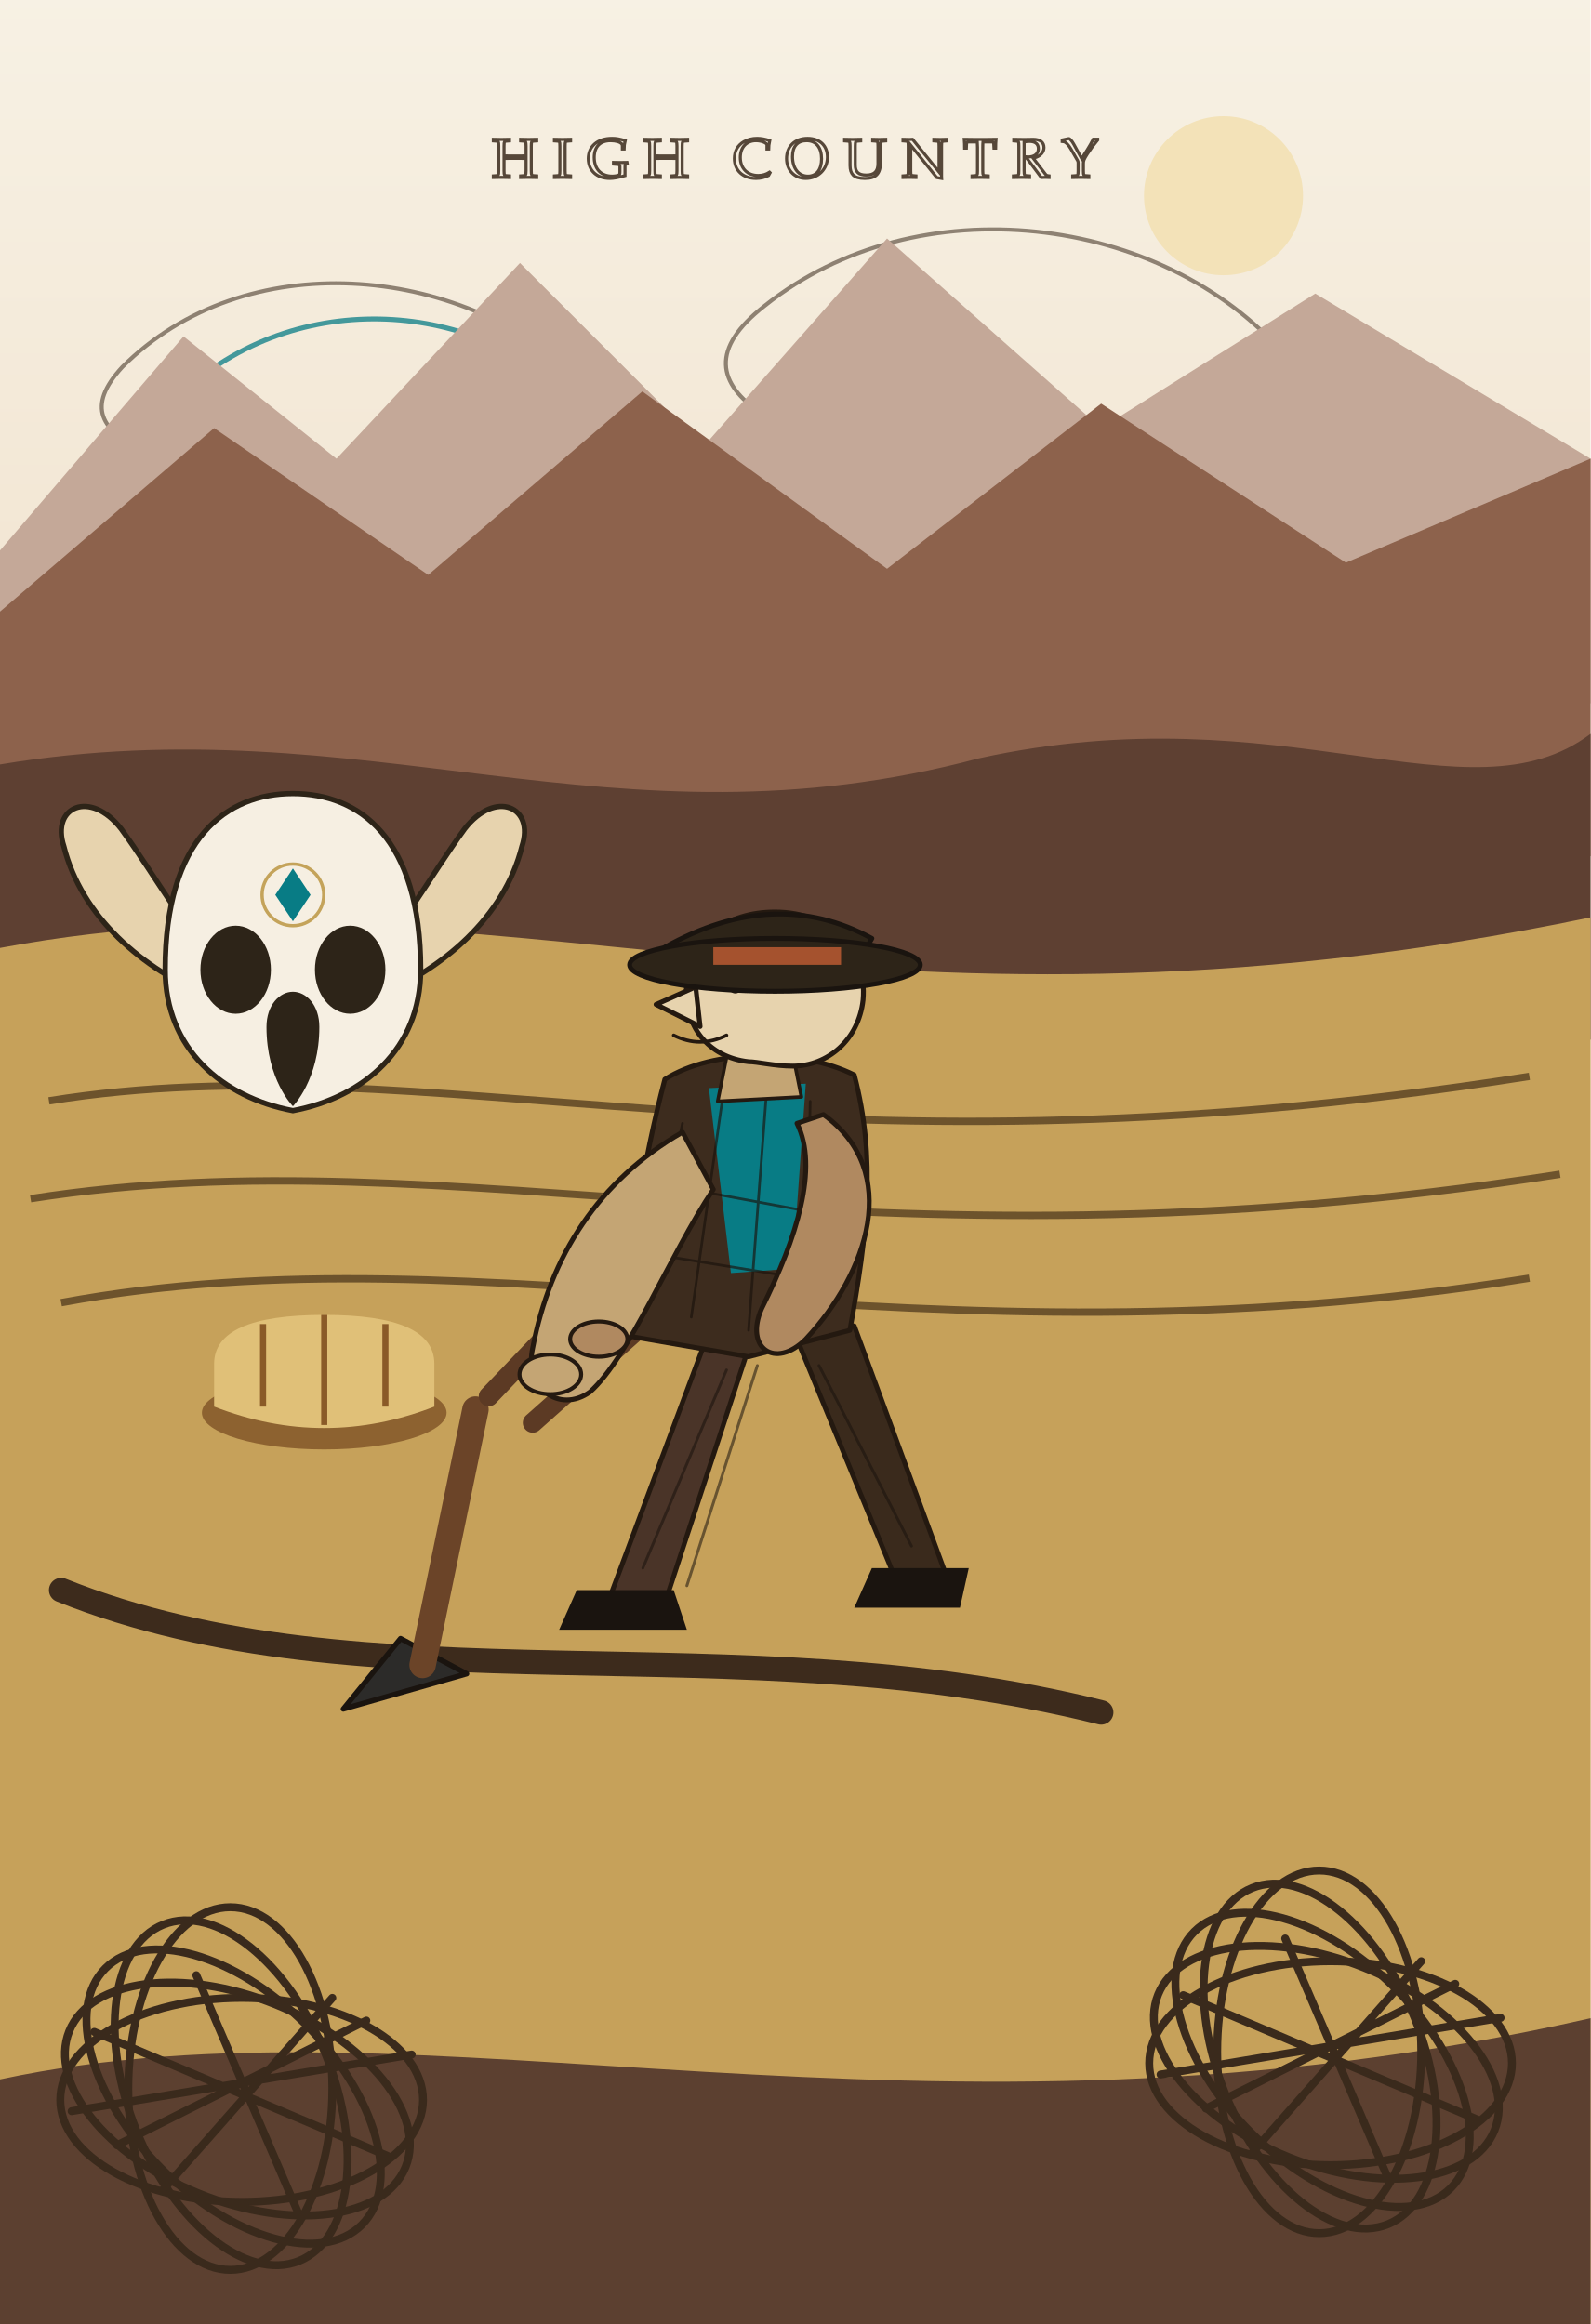
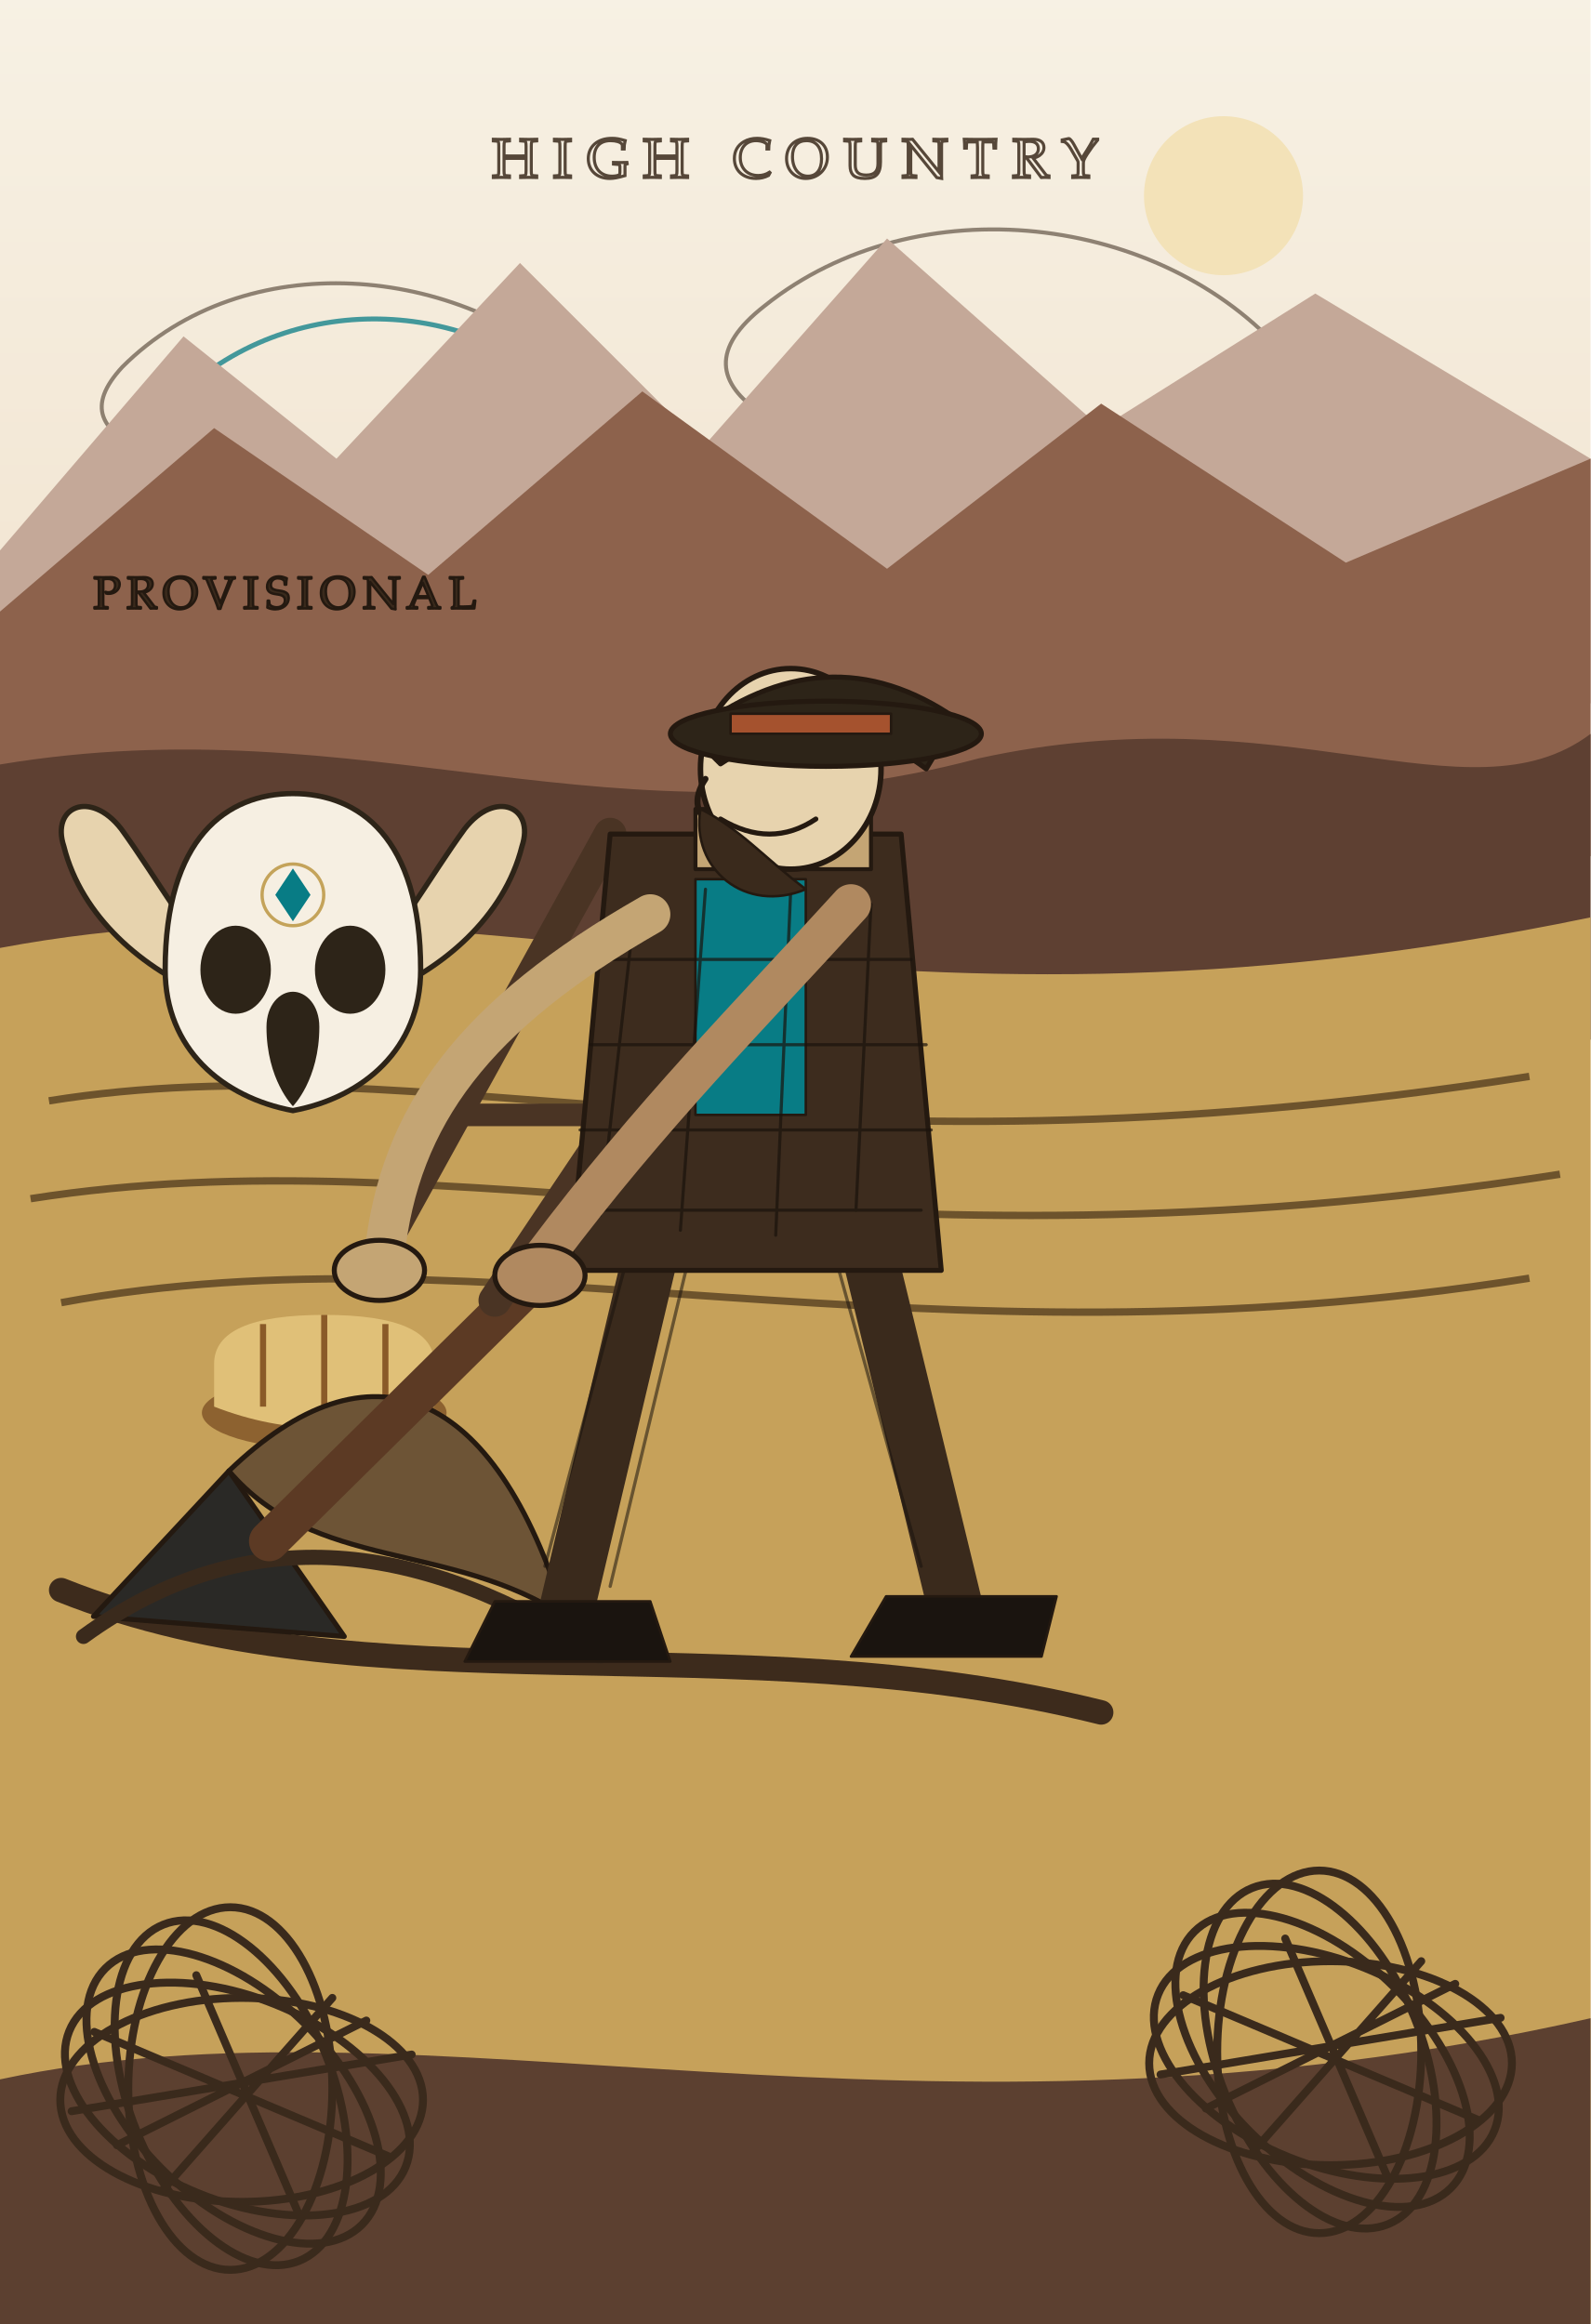
<svg xmlns="http://www.w3.org/2000/svg" viewBox="0 0 520 760" role="presentation" focusable="false">
  <defs>
    <linearGradient id="msky" x1="0" y1="0" x2="0" y2="1">
      <stop offset="0" stop-color="#f7f1e4" />
      <stop offset="1" stop-color="#e4c7a4" />
    </linearGradient>
    <symbol id="mweed" viewBox="-40 -34 80 68">
      <g fill="none" stroke="#3a2a1c" stroke-width="1.4" stroke-linecap="round">
        <ellipse cx="0" cy="2" rx="32" ry="18" />
        <ellipse cx="0" cy="2" rx="32" ry="18" transform="rotate(22)" />
        <ellipse cx="0" cy="2" rx="32" ry="18" transform="rotate(45)" />
        <ellipse cx="0" cy="2" rx="32" ry="18" transform="rotate(68)" />
        <ellipse cx="0" cy="2" rx="32" ry="18" transform="rotate(90)" />
        <path d="M-30 4 L30 -6 M-26 -10 L26 12 M-8 -20 L10 22 M16 -16 L-14 18 M-22 10 L22 -12" />
      </g>
    </symbol>
  </defs>
  <rect width="520" height="760" fill="url(#msky)" />
  <circle cx="400" cy="64" r="26" fill="#f3e2b8" />
  <text x="260" y="58" text-anchor="middle" font-family="Cinzel, Palatino, serif" font-size="18" letter-spacing="5" fill="none" stroke="#3a2a1c" stroke-width="1" opacity=".85">HIGH COUNTRY</text>
  <g fill="none" stroke="#3a2a1c" stroke-width="1.3" opacity=".55">
    <path d="M40 120 C80 80 150 86 190 124 C220 154 160 180 110 166 C60 152 16 146 40 120Z" />
    <path d="M250 100 C300 60 380 70 420 116 C450 150 390 176 320 160 C260 146 214 128 250 100Z" />
  </g>
  <g fill="none" stroke="#087c85" stroke-width="1.6" opacity=".75">
    <path d="M60 128 C100 92 160 100 188 132 C210 158 160 178 112 164 C70 150 36 148 60 128Z" />
  </g>
  <path fill="#c4a898" d="M0 180 L60 110 L110 150 L170 86 L230 146 L290 78 L360 140 L430 96 L520 150 L520 230 L0 230Z" />
  <path fill="#8d624c" d="M0 200 L70 140 L140 188 L210 128 L290 186 L360 132 L440 184 L520 150 L520 280 L0 280Z" />
  <path fill="#5e4032" d="M0 250 C120 230 200 280 320 248 C420 226 480 270 520 240 L520 340 L0 340Z" />
  <path fill="#c6a15a" d="M0 310 C160 280 280 350 520 300 L520 760 L0 760Z" />
  <g fill="none" stroke="#6d532c" stroke-width="2.4">
    <path d="M16 360 C140 340 260 390 500 352" />
    <path d="M10 392 C150 370 280 420 510 384" />
    <path d="M20 426 C160 400 300 450 500 418" />
  </g>
  <path fill="none" stroke="#3d2b1c" stroke-width="8" stroke-linecap="round" d="M360 560 C240 530 120 560 20 520" />
  <g transform="translate(18,248) scale(.72)">
    <path d="M70 108 C40 96 12 72 4 40 C-2 22 16 14 30 32 C46 54 60 80 82 104 Z" fill="#e7d3ae" stroke="#2d2418" stroke-width="2.4" />
    <path d="M146 108 C176 96 204 72 212 40 C218 22 200 14 186 32 C170 54 156 80 134 104 Z" fill="#e7d3ae" stroke="#2d2418" stroke-width="2.4" />
    <path d="M50 96 C50 36 78 16 108 16 C138 16 166 36 166 96 C166 132 140 154 108 160 C76 154 50 132 50 96Z" fill="#f6efe2" stroke="#2d2418" stroke-width="2.4" />
    <ellipse cx="82" cy="96" rx="16" ry="20" fill="#2d2418" />
    <ellipse cx="134" cy="96" rx="16" ry="20" fill="#2d2418" />
    <path d="M96 122 C96 146 108 158 108 158 C108 158 120 146 120 122 C120 112 114 106 108 106 C102 106 96 112 96 122Z" fill="#2d2418" />
    <circle cx="108" cy="62" r="14" fill="none" stroke="#c4a35a" stroke-width="1.5" />
    <path d="M108 50 L116 62 L108 74 L100 62Z" fill="#087c85" />
  </g>
  <g transform="translate(70,430)">
    <ellipse cx="36" cy="32" rx="40" ry="12" fill="#8d6230" />
    <path d="M0 16 Q0 0 36 0 Q72 0 72 16 L72 30 Q36 44 0 30Z" fill="#e0c078" />
    <path d="M16 3 V30 M36 0 V36 M56 3 V30" stroke="#8a5a28" stroke-width="2" fill="none" />
  </g>
-   <g transform="translate(118,268) scale(.72)" stroke-linejoin="round" stroke-linecap="round">
-     <path d="M18 372 L-8 404 L48 388Z" fill="#2c2b29" stroke="#1a140f" stroke-width="2.4" />
-     <path d="M52 268 L28 384" stroke="#6b4428" stroke-width="12" fill="none" />
-     <path d="M148 168 L58 262" stroke="#5c3a24" stroke-width="9" fill="none" />
-     <path d="M186 178 L78 274" stroke="#5c3a24" stroke-width="9" fill="none" />
-     <path d="M198 236 L244 348 L266 344 L224 230Z" fill="#3a2a1c" stroke="#241910" stroke-width="2.2" />
-     <path d="M156 238 L112 356 L136 362 L176 240Z" fill="#4a3428" stroke="#241910" stroke-width="2.2" />
+   <g transform="translate(24,176) scale(0.82)" stroke="#241910" stroke-linejoin="round" stroke-linecap="round">
+     <path d="M8 430 L62 372 L108 438 Z" fill="#2a2926" stroke-width="2" />
+     <path d="M62 372 C118 318 168 338 196 430 C150 400 96 412 62 372Z" fill="#6d5436" stroke-width="2" />
+     <path d="M4 438 C70 390 140 400 210 446" fill="none" stroke="#3a2a1c" stroke-width="6" />
+     <path d="M78 400 L250 230" fill="none" stroke="#5c3a24" stroke-width="16" />
+     <path d="M214 118 L118 292" fill="none" stroke="#4a3424" stroke-width="13" />
+     <path d="M286 128 L168 304" fill="none" stroke="#4a3424" stroke-width="13" />
+     <path d="M150 230 H230" fill="none" stroke="#4a3424" stroke-width="9" />
+     <path d="M248 210 L196 430" fill="none" stroke="#3a2a1c" stroke-width="22" />
+     <path d="M300 214 L352 428" fill="none" stroke="#3a2a1c" stroke-width="22" />
    <g fill="none" stroke="#1a120c" stroke-width="1.3" opacity=".55">
-       <path d="M166 250 L128 340 M180 248 L148 348 M208 248 L250 330" />
+       <path d="M236 230 L188 410 M260 226 L214 418 M288 230 L338 410" />
    </g>
-     <path d="M98 350 H142 L148 368 H90Z" fill="#1a140f" />
-     <path d="M232 340 H276 L272 358 H224Z" fill="#1a140f" />
-     <path d="M138 118 C128 156 122 196 118 234 L176 244 L222 232 C230 188 234 154 224 116 C200 104 160 104 138 118Z" fill="#3d2c1e" stroke="#241910" stroke-width="2.2" />
-     <path d="M158 122 L168 206 L196 204 L202 120Z" fill="#087c85" />
-     <g fill="none" stroke="#1a120c" stroke-width="1.2" opacity=".65">
-       <path d="M146 138 L130 214 M164 128 L150 226 M184 126 L176 232 M204 128 L202 224" />
-       <path d="M128 164 L214 180 M124 196 L210 210" />
+     <path d="M168 424 H230 L238 448 H156Z" fill="#1a140f" />
+     <path d="M324 422 H392 L386 446 H310Z" fill="#1a140f" />
+     <path d="M214 118 H330 L346 292 H198Z" fill="#3d2c1e" stroke-width="2" />
+     <path d="M248 136 H292 V230 H248Z" fill="#087c85" />
+     <g fill="none" stroke="#1a120c" stroke-width="1.25" opacity=".7">
+       <path d="M224 146 L210 270 M252 140 L242 276 M286 140 L280 278 M318 146 L312 268" />
+       <path d="M210 168 H334 M206 202 H340 M202 236 H342 M200 268 H338" />
    </g>
-     <path d="M146 142 C108 164 86 198 78 240 C74 258 90 270 104 260 C122 244 140 198 160 168Z" fill="#c4a574" stroke="#241910" stroke-width="2.2" />
-     <path d="M210 134 C246 160 230 206 202 236 C188 250 174 240 182 222 C198 190 208 158 198 138Z" fill="#b08960" stroke="#241910" stroke-width="2.2" />
-     <ellipse cx="86" cy="252" rx="14" ry="9" fill="#c4a574" stroke="#241910" stroke-width="1.8" />
-     <ellipse cx="108" cy="236" rx="13" ry="8" fill="#b08960" stroke="#241910" stroke-width="1.8" />
-     <path d="M166 108 L162 128 L200 126 L196 106Z" fill="#c4a574" stroke="#241910" stroke-width="1.6" />
-     <path d="M176 110 C158 108 146 94 148 74 C150 54 166 42 188 42 C214 42 230 60 228 82 C226 100 212 112 196 112 C188 112 180 110 176 110Z" fill="#e7d3ae" stroke="#241910" stroke-width="2.2" />
-     <path d="M152 76 L134 84 L154 94Z" fill="#e7d3ae" stroke="#241910" stroke-width="2.2" />
-     <path d="M168 70 Q174 66 182 70" fill="none" stroke="#241910" stroke-width="1.6" />
-     <circle cx="170" cy="76" r="3" fill="#241910" />
-     <path d="M142 98 Q154 104 166 98" fill="none" stroke="#241910" stroke-width="1.6" />
-     <path d="M138 58 Q188 30 232 54 L224 68 Q188 48 148 70Z" fill="#2d2418" stroke="#1a140f" stroke-width="2.2" />
-     <ellipse cx="188" cy="66" rx="66" ry="12" fill="#2d2418" stroke="#1a140f" stroke-width="2.2" />
-     <rect x="160" y="58" width="58" height="8" fill="#a5522e" />
+     <path d="M230 150 C160 190 130 230 124 286" fill="none" stroke="#c4a574" stroke-width="16" />
+     <path d="M310 146 C270 190 230 230 188 286" fill="none" stroke="#b08960" stroke-width="16" />
+     <ellipse cx="122" cy="292" rx="18" ry="12" fill="#c4a574" stroke-width="2" />
+     <ellipse cx="186" cy="294" rx="18" ry="12" fill="#b08960" stroke-width="2" />
+     <path d="M248 108 H318 V132 H248Z" fill="#c4a574" stroke-width="1.6" />
+     <ellipse cx="286" cy="92" rx="36" ry="40" fill="#e7d3ae" stroke-width="2.2" />
+     <path d="M258 78 Q286 48 330 74" fill="none" stroke-width="2" />
+     <circle cx="268" cy="84" r="4.2" fill="#241910" />
+     <path d="M252 96 Q244 108 256 116" fill="none" stroke-width="2.4" />
+     <path d="M258 112 Q278 124 296 112" fill="none" stroke-width="2" />
+     <path d="M250 108 C246 132 268 150 292 140 C276 128 266 116 250 108Z" fill="#3a2a1c" />
+     <path d="M246 78 Q300 36 352 72 L340 92 Q300 62 258 90Z" fill="#2d2418" stroke-width="2" />
+     <ellipse cx="300" cy="78" rx="62" ry="13" fill="#2d2418" stroke-width="2" />
+     <rect x="262" y="70" width="64" height="8" fill="#a5522e" />
+     <text x="8" y="28" font-family="Palatino, serif" font-size="18" letter-spacing="3" fill="#3a2a1c">PROVISIONAL</text>
  </g>
  <path fill="#5c4030" d="M0 680 C140 650 300 710 520 660 L520 760 L0 760Z" />
  <use href="#mweed" x="4" y="620" width="150" height="126" />
  <use href="#mweed" x="360" y="608" width="150" height="126" />
</svg>
